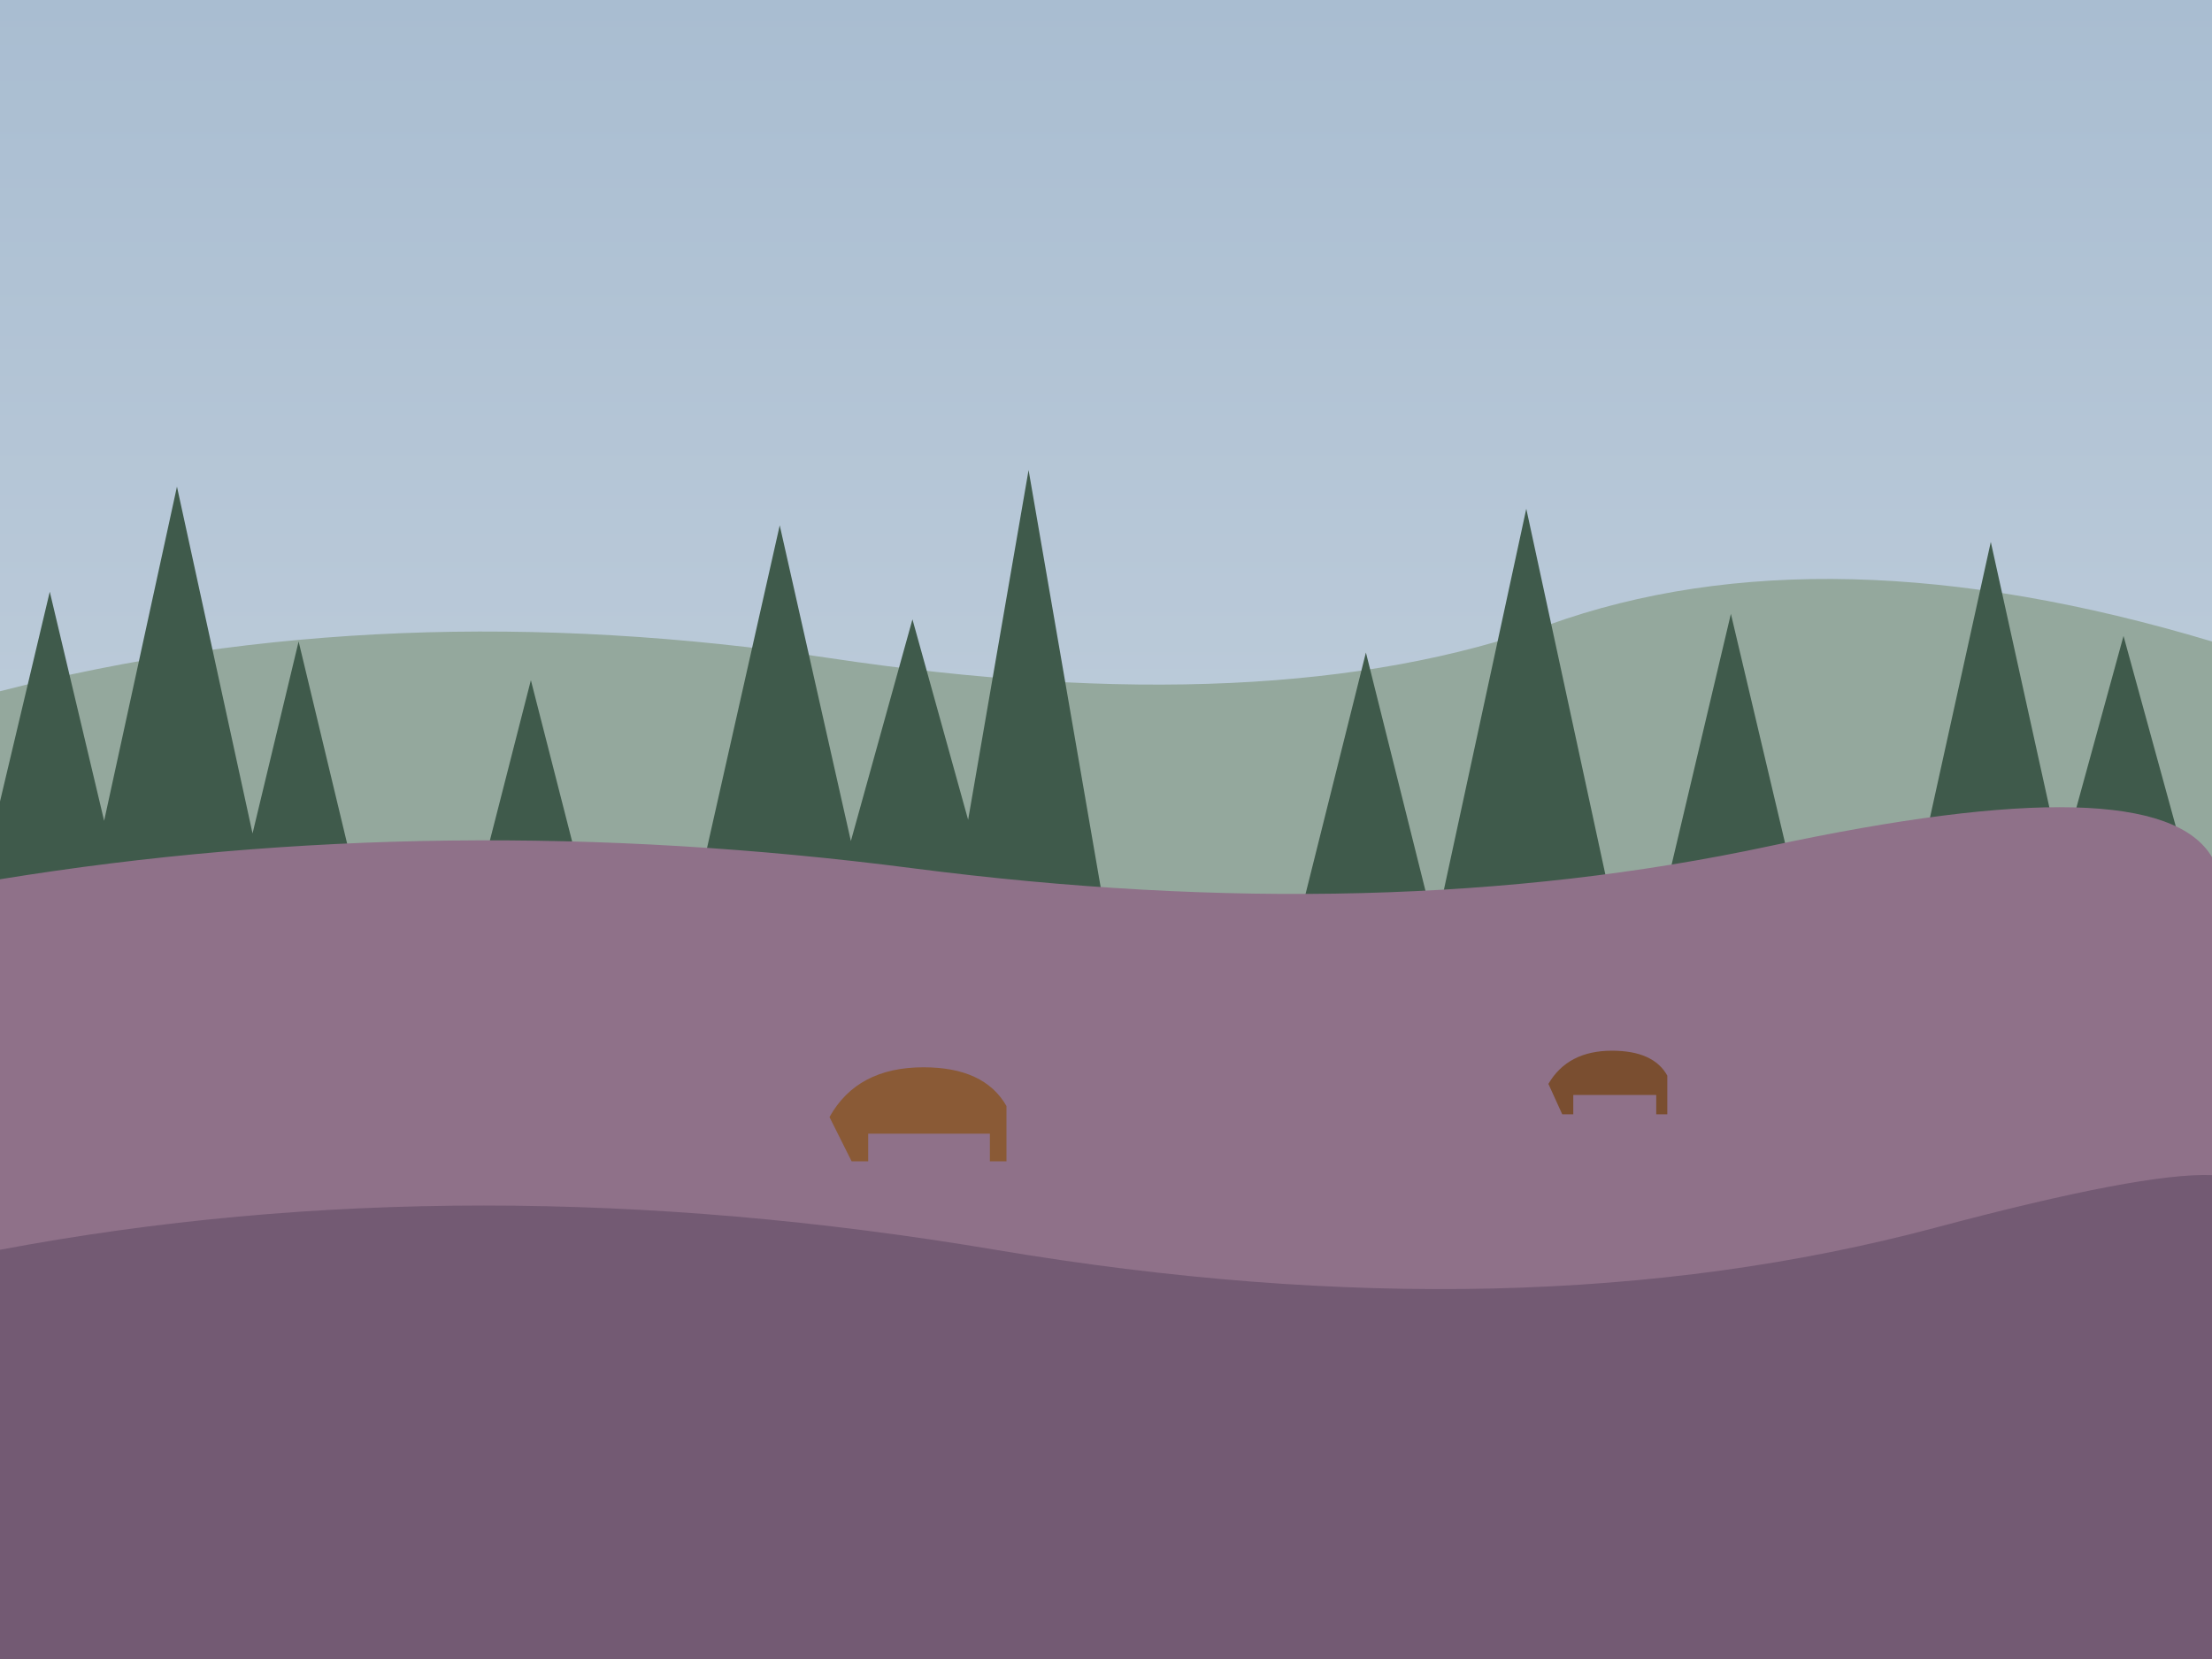
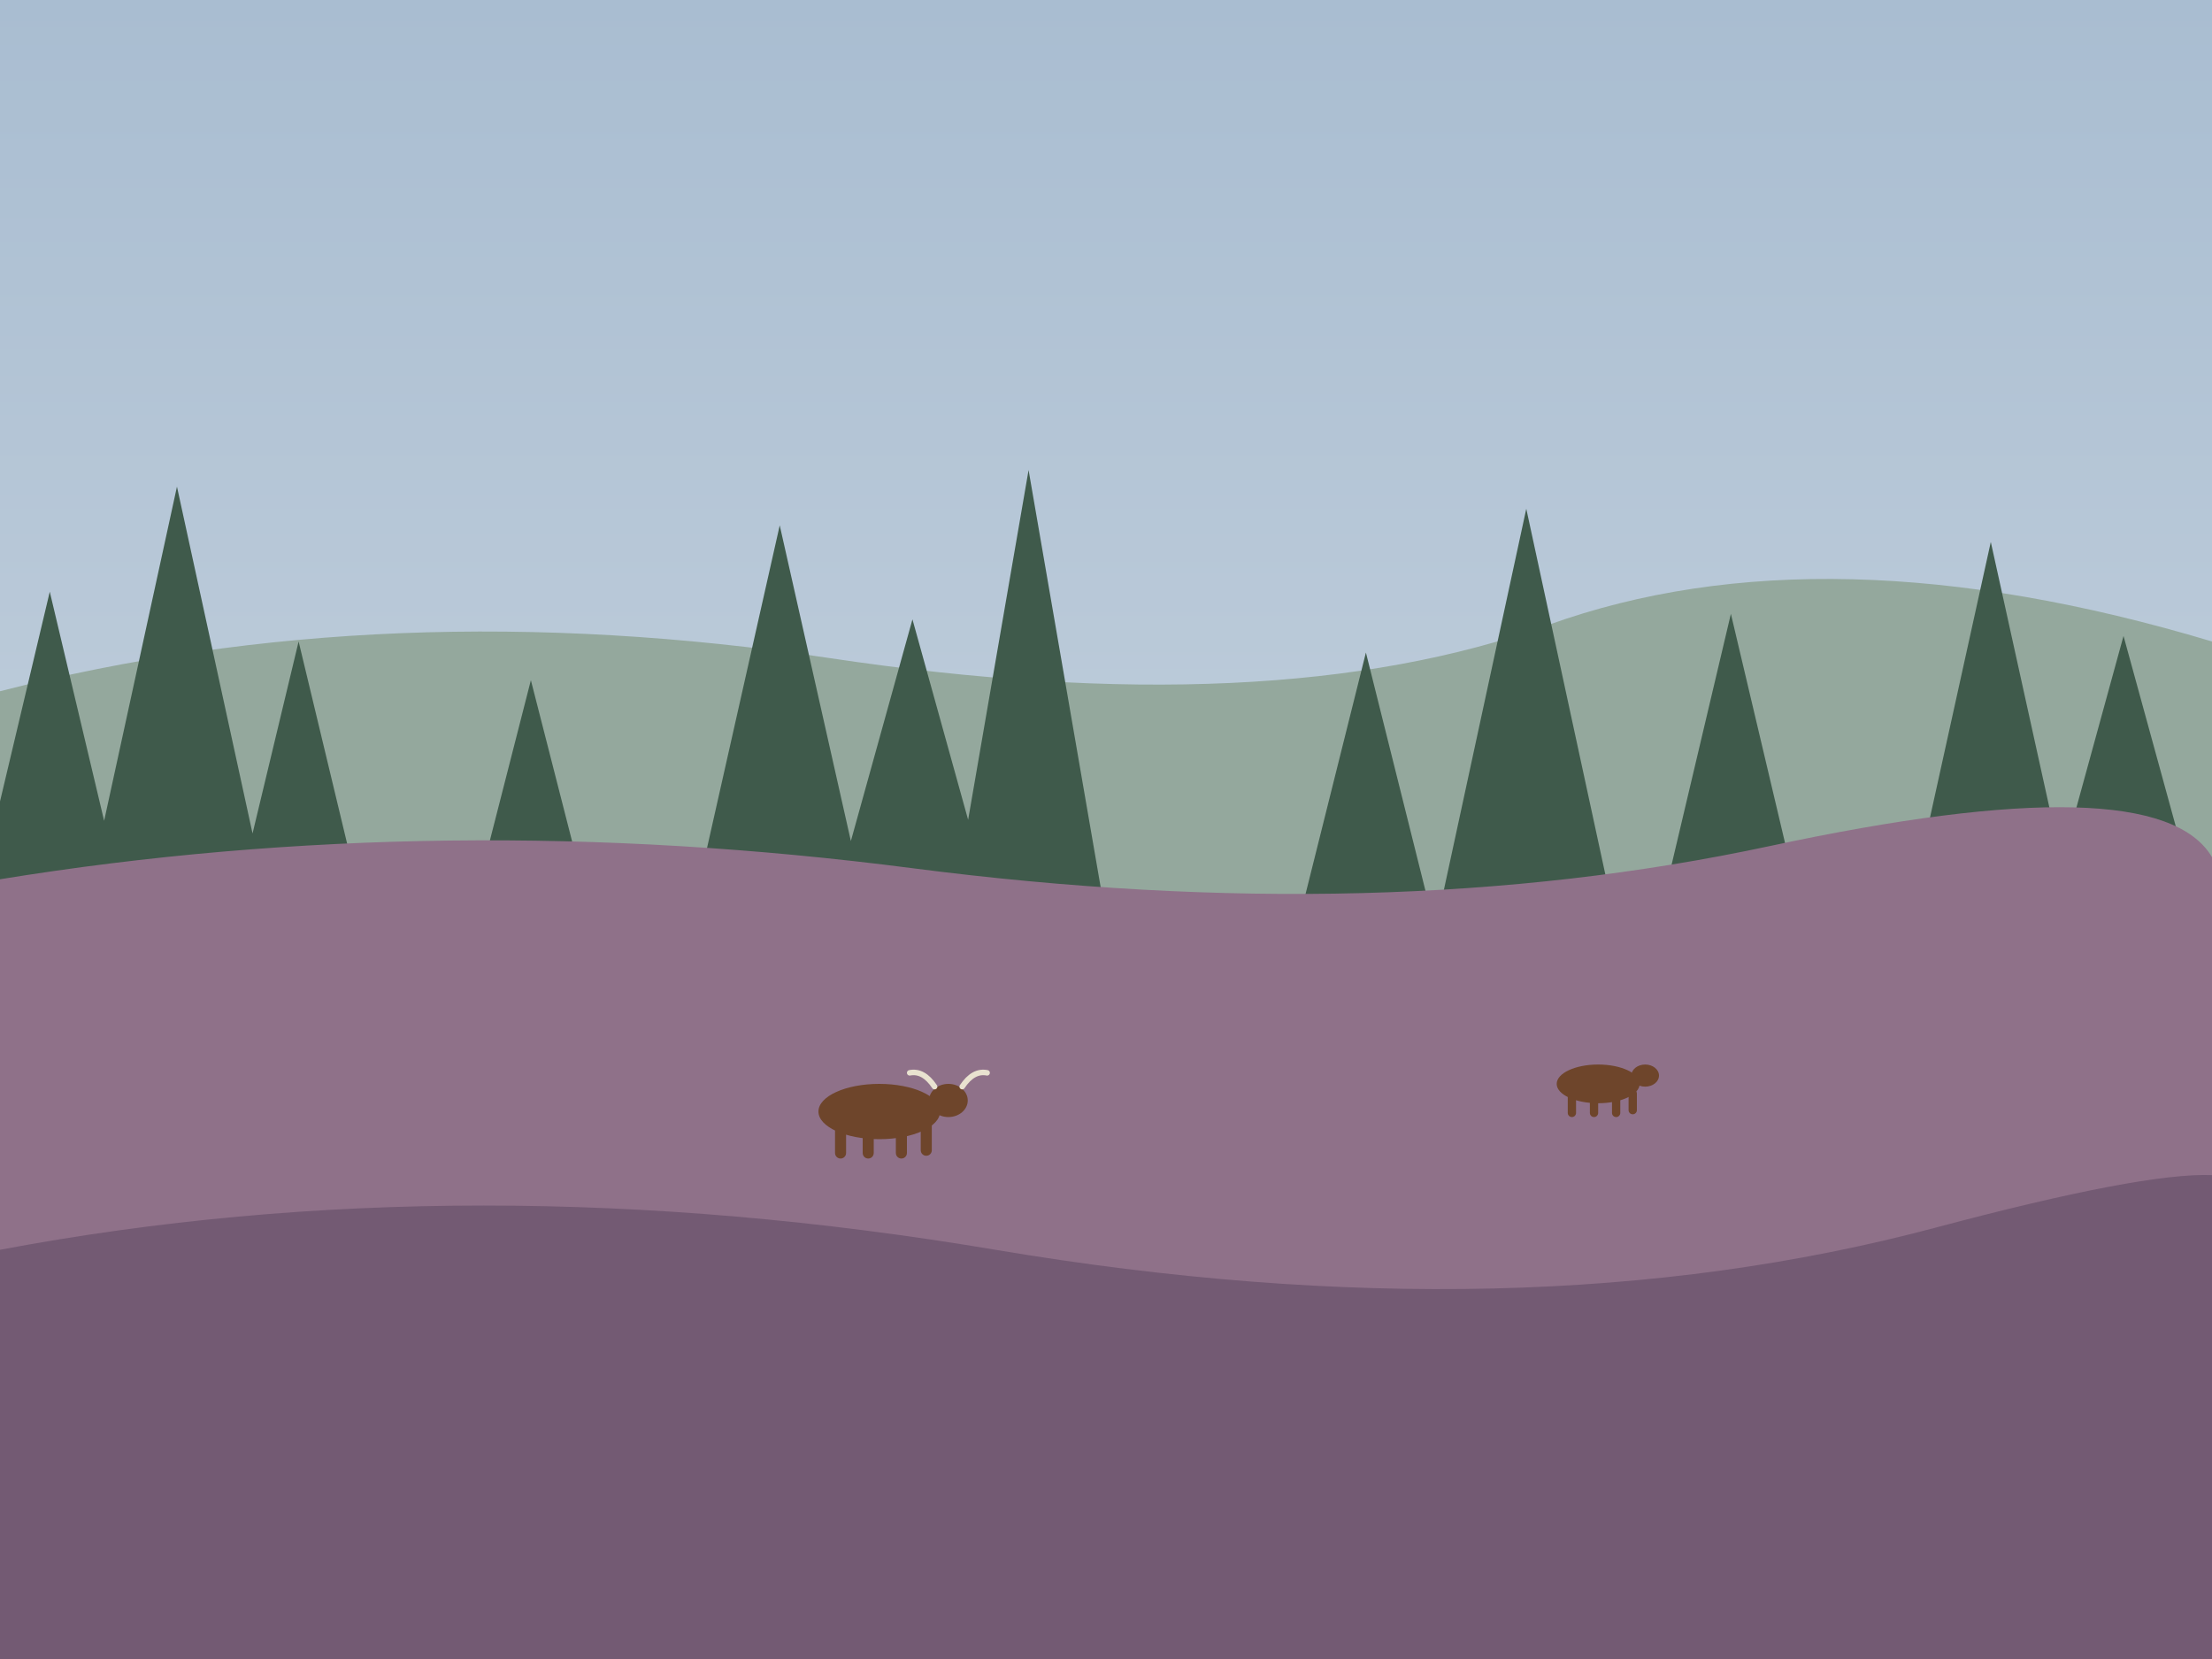
<svg xmlns="http://www.w3.org/2000/svg" viewBox="0 0 800 600" preserveAspectRatio="xMidYMax slice">
  <defs>
    <linearGradient id="lucht" x1="0" y1="0" x2="0" y2="1">
      <stop offset="0" stop-color="#A9BDD1" />
      <stop offset="1" stop-color="#D3DCE4" />
    </linearGradient>
  </defs>
  <rect width="800" height="600" fill="url(#lucht)" />
  <path d="M0 250 Q140 214 300 238 T560 226 T800 232 V600 H0Z" fill="#94A89D" />
  <path fill="#3F5A4B" d="M-10 332 L18 214 L46 332Z M30 332 L64 176 L98 332Z M84 332 L108 232 L132 332Z M170 332 L192 246 L214 332Z M250 332 L282 190 L314 332Z M300 332 L330 224 L360 332Z M344 332 L372 170 L400 332Z M470 332 L494 236 L518 332Z M520 332 L552 184 L584 332Z M600 332 L626 222 L652 332Z M690 332 L720 196 L750 332Z M740 332 L768 230 L796 332Z" />
  <path d="M0 318 Q160 292 330 314 T640 306 T800 310 V600 H0Z" fill="#8F7189" />
  <path d="M0 452 Q170 420 360 452 T700 444 T800 448 V600 H0Z" fill="#735A73" />
-   <path d="M300 404 q10 -18 34 -18 q22 0 30 14 l0 20 h-6 v-10 h-44 v10 h-6z" fill="#8A5A36" />
-   <path d="M560 392 q7 -12 23 -12 q15 0 20 9 l0 14 h-4 v-7 h-30 v7 h-4z" fill="#7A4E30" />
+   <g fill="#6E452B">
+     <ellipse cx="318" cy="402" rx="22" ry="10" />
+     <ellipse cx="343" cy="398" rx="7" ry="6" />
+     <rect x="302" y="406" width="4" height="13" rx="2" />
+     <rect x="312" y="407" width="4" height="12" rx="2" />
+     <rect x="324" y="407" width="4" height="12" rx="2" />
+     <rect x="333" y="405" width="4" height="13" rx="2" />
+     <ellipse cx="578" cy="392" rx="15" ry="7" />
+     <ellipse cx="595" cy="389" rx="5" ry="4" />
+     <rect x="567" y="395" width="3" height="9" rx="1.5" />
+     <rect x="575" y="396" width="3" height="8" rx="1.5" />
+     <rect x="583" y="396" width="3" height="8" rx="1.5" />
+     <rect x="589" y="394" width="3" height="9" rx="1.5" />
+   </g>
+   <path d="M338 393 q-4 -6 -9 -5 M348 393 q4 -6 9 -5" stroke="#E9E2D0" stroke-width="2" fill="none" stroke-linecap="round" />
</svg>
